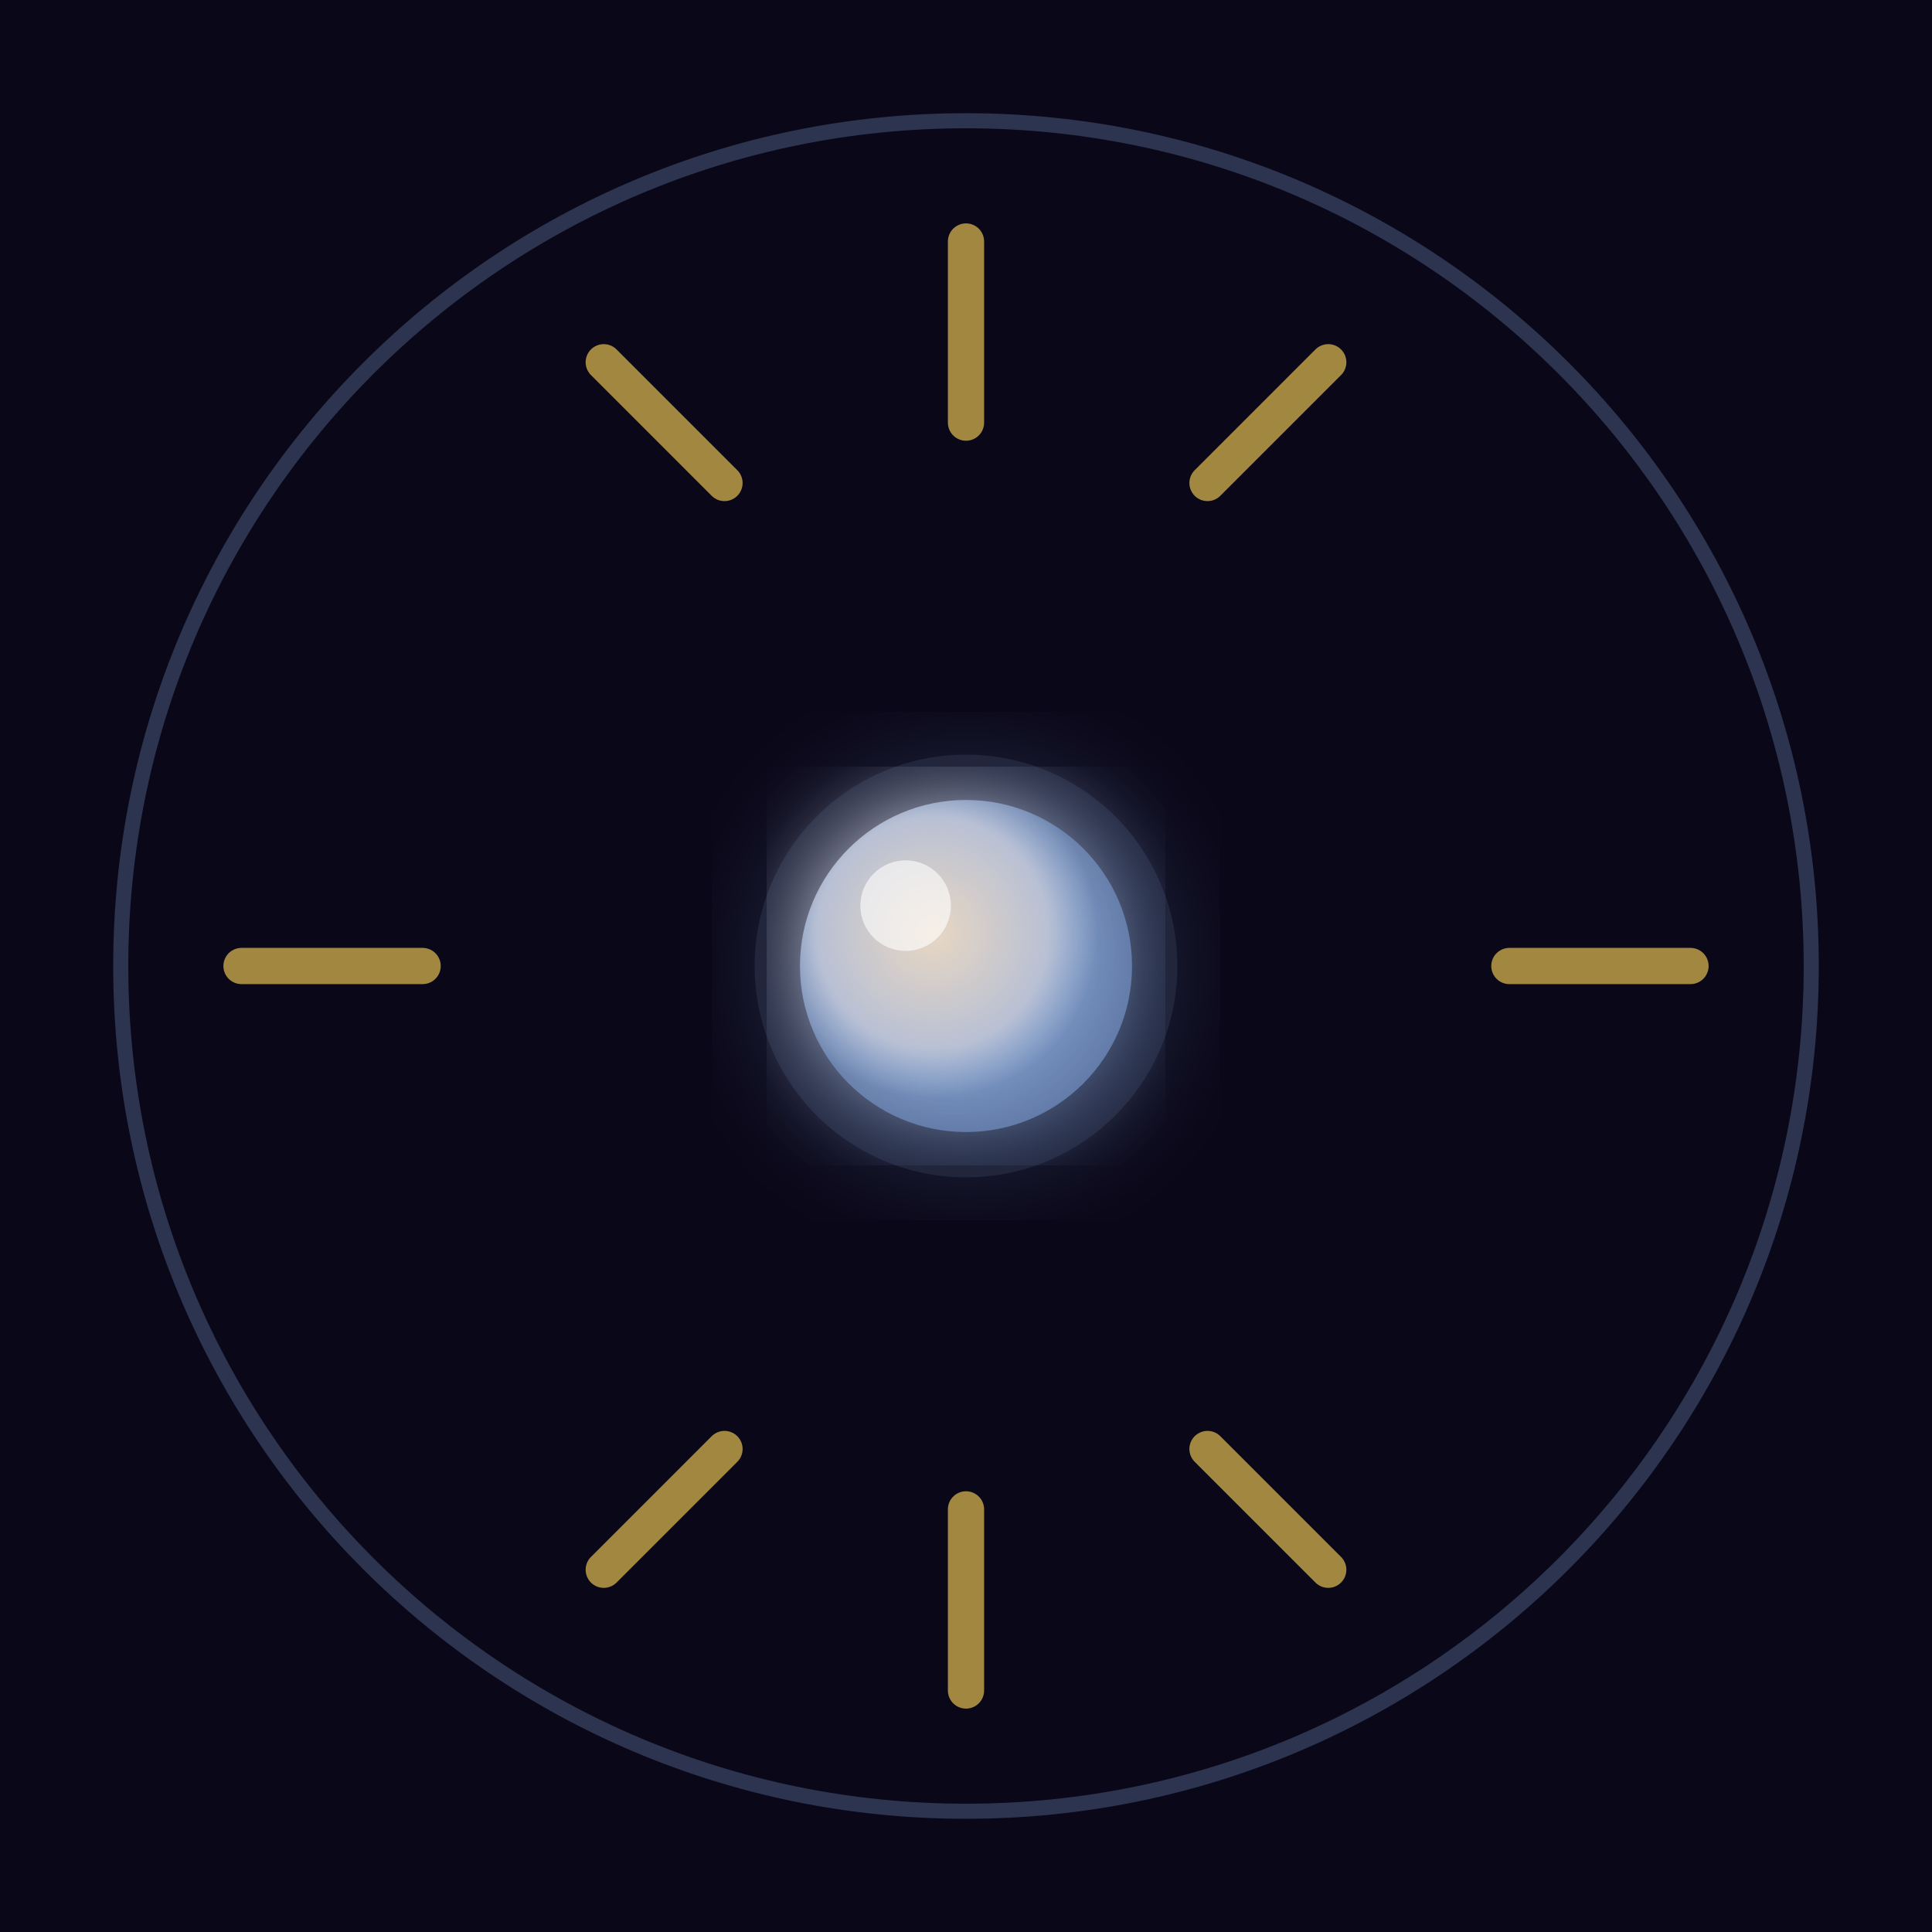
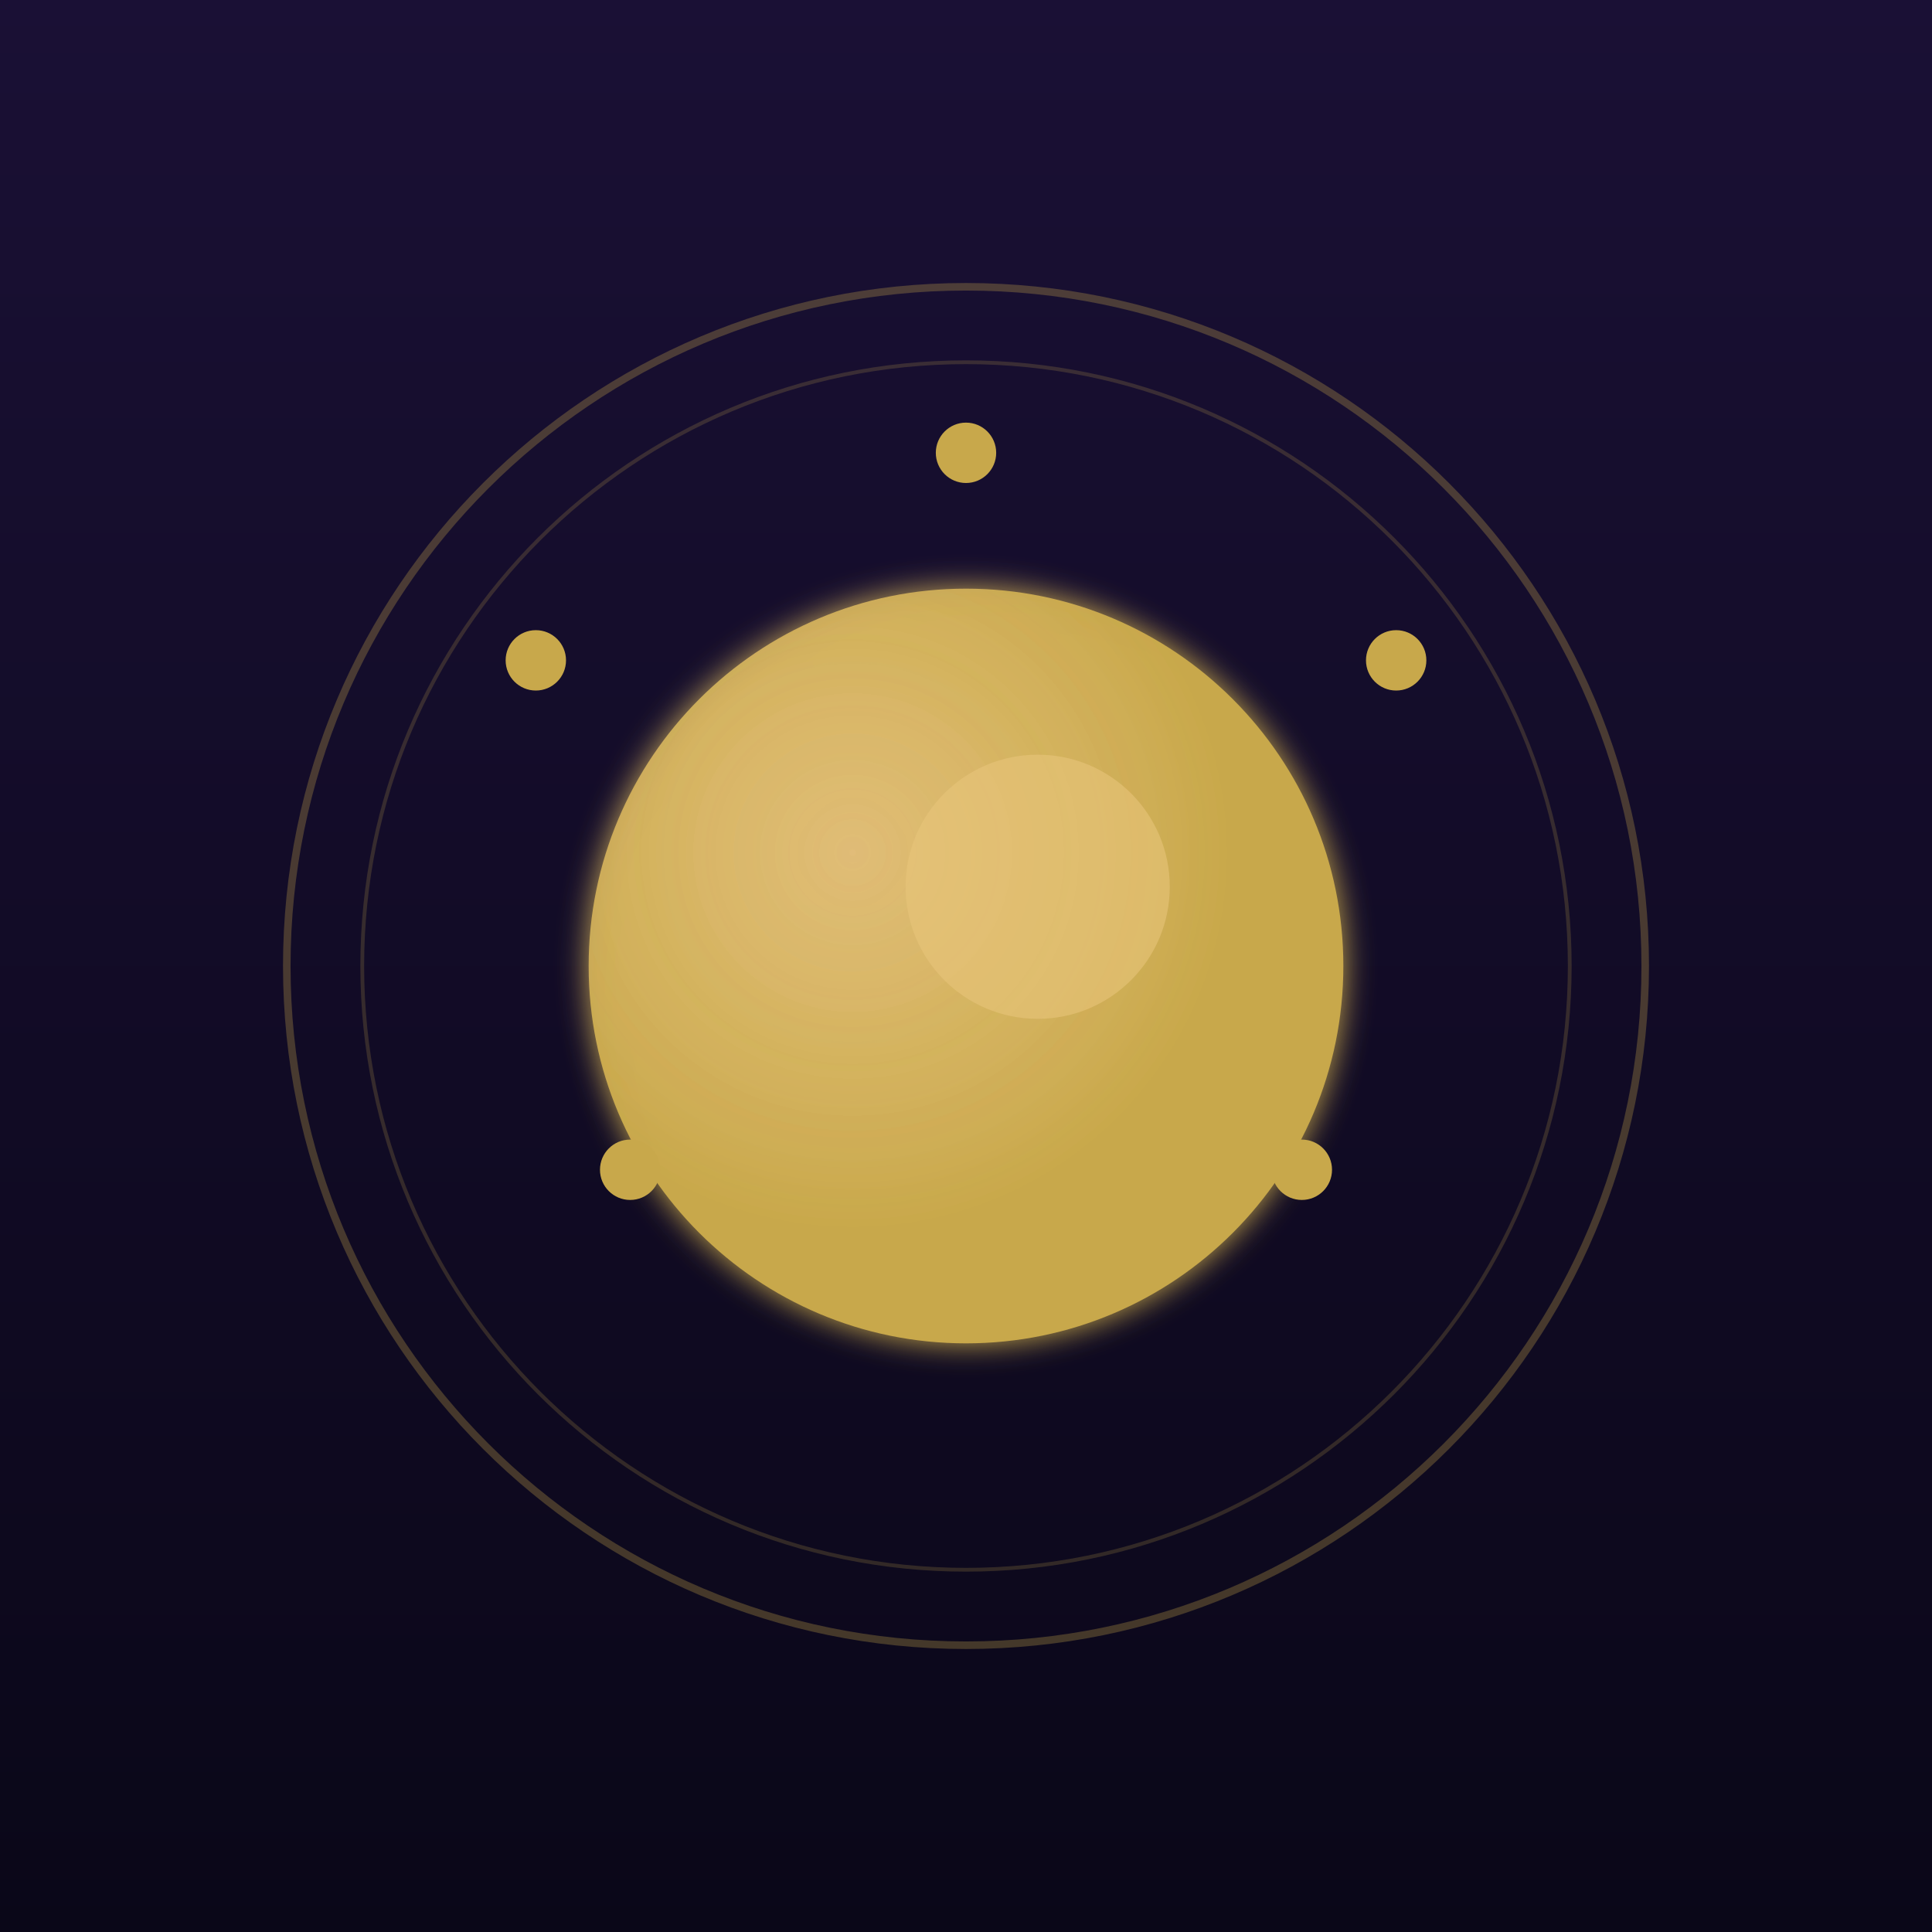
- <svg xmlns="http://www.w3.org/2000/svg" viewBox="0 0 64 64">
-   <rect width="64" height="64" fill="#0a0718" />
-   <circle cx="32" cy="32" r="28" fill="none" stroke="#7b9fd4" stroke-width="0.5" opacity="0.3" />
-   <g stroke="#c8a84b" stroke-width="1.2" stroke-linecap="round" opacity="0.8">
-     <line x1="32" y1="8" x2="32" y2="14" />
-     <line x1="44" y1="12" x2="40" y2="16" />
-     <line x1="56" y1="32" x2="50" y2="32" />
-     <line x1="44" y1="52" x2="40" y2="48" />
-     <line x1="32" y1="56" x2="32" y2="50" />
-     <line x1="20" y1="52" x2="24" y2="48" />
-     <line x1="8" y1="32" x2="14" y2="32" />
-     <line x1="20" y1="12" x2="24" y2="16" />
-   </g>
+ <svg xmlns="http://www.w3.org/2000/svg" width="512" height="512" viewBox="0 0 512 512">
  <defs>
-     <radialGradient id="starGradient" cx="40%" cy="40%">
-       <stop offset="0%" style="stop-color:#e8d7c3;stop-opacity:1" />
-       <stop offset="70%" style="stop-color:#b8c0d4;stop-opacity:1" />
-       <stop offset="100%" style="stop-color:#7b9fd4;stop-opacity:0.6" />
+     <linearGradient id="bgGradient" x1="0%" y1="0%" x2="0%" y2="100%">
+       <stop offset="0%" style="stop-color:#1a1035;stop-opacity:1" />
+       <stop offset="100%" style="stop-color:#0a0718;stop-opacity:1" />
+     </linearGradient>
+     <radialGradient id="moonGlow" cx="35%" cy="35%">
+       <stop offset="0%" style="stop-color:#e8c47a;stop-opacity:0.8" />
+       <stop offset="100%" style="stop-color:#c8a84b;stop-opacity:1" />
    </radialGradient>
    <filter id="glow">
-       <feGaussianBlur stdDeviation="1.5" result="coloredBlur" />
+       <feGaussianBlur stdDeviation="4" result="coloredBlur" />
      <feMerge>
        <feMergeNode in="coloredBlur" />
        <feMergeNode in="SourceGraphic" />
      </feMerge>
    </filter>
  </defs>
-   <circle cx="32" cy="32" r="7" fill="#7b9fd4" opacity="0.2" filter="url(#glow)" />
-   <circle cx="32" cy="32" r="5.5" fill="url(#starGradient)" filter="url(#glow)" />
-   <circle cx="30" cy="30" r="1.5" fill="white" opacity="0.6" />
+   <rect width="512" height="512" fill="url(#bgGradient)" />
+   <circle cx="256" cy="256" r="180" fill="none" stroke="#c8a84b" stroke-width="2" opacity="0.3" />
+   <circle cx="256" cy="256" r="160" fill="none" stroke="#c8a84b" stroke-width="1" opacity="0.2" />
+   <circle cx="256" cy="256" r="100" fill="url(#moonGlow)" filter="url(#glow)" />
+   <circle cx="275" cy="235" r="35" fill="#e8c47a" opacity="0.6" />
+   <g id="stars">
+     <circle cx="256" cy="120" r="8" fill="#c8a84b" />
+     <circle cx="370" cy="175" r="8" fill="#c8a84b" />
+     <circle cx="345" cy="310" r="8" fill="#c8a84b" />
+     <circle cx="167" cy="310" r="8" fill="#c8a84b" />
+     <circle cx="142" cy="175" r="8" fill="#c8a84b" />
+   </g>
</svg>
